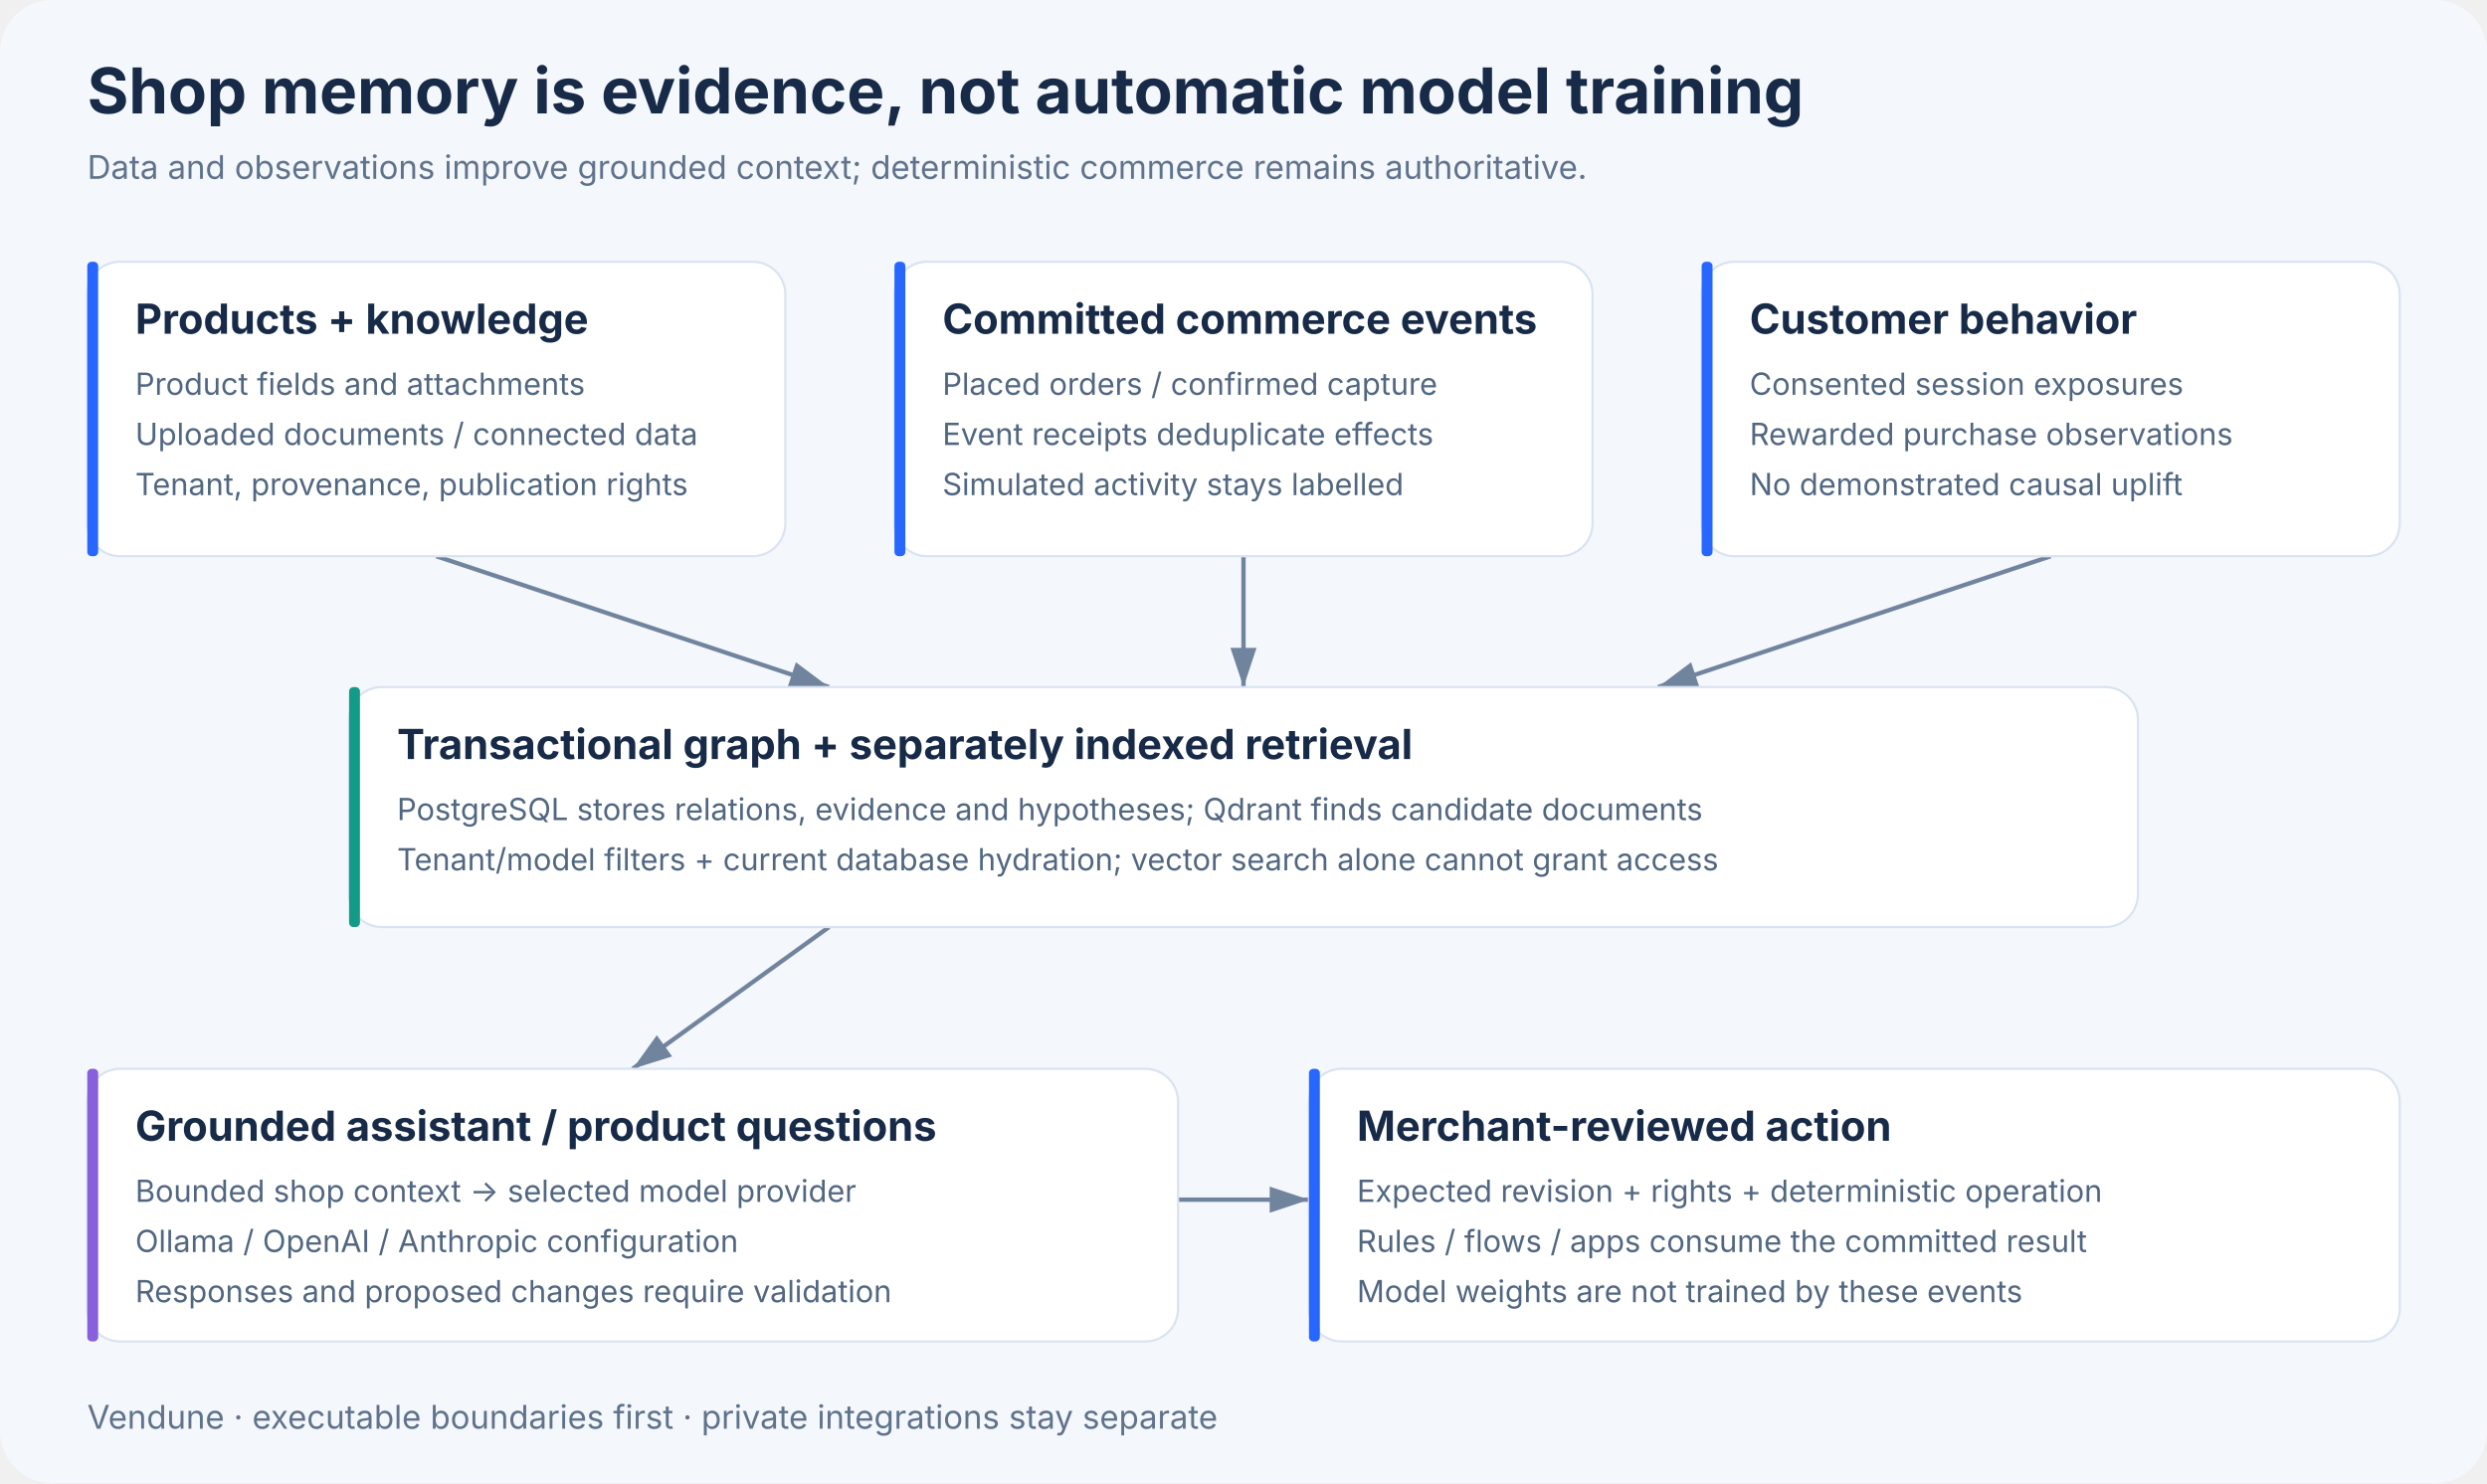
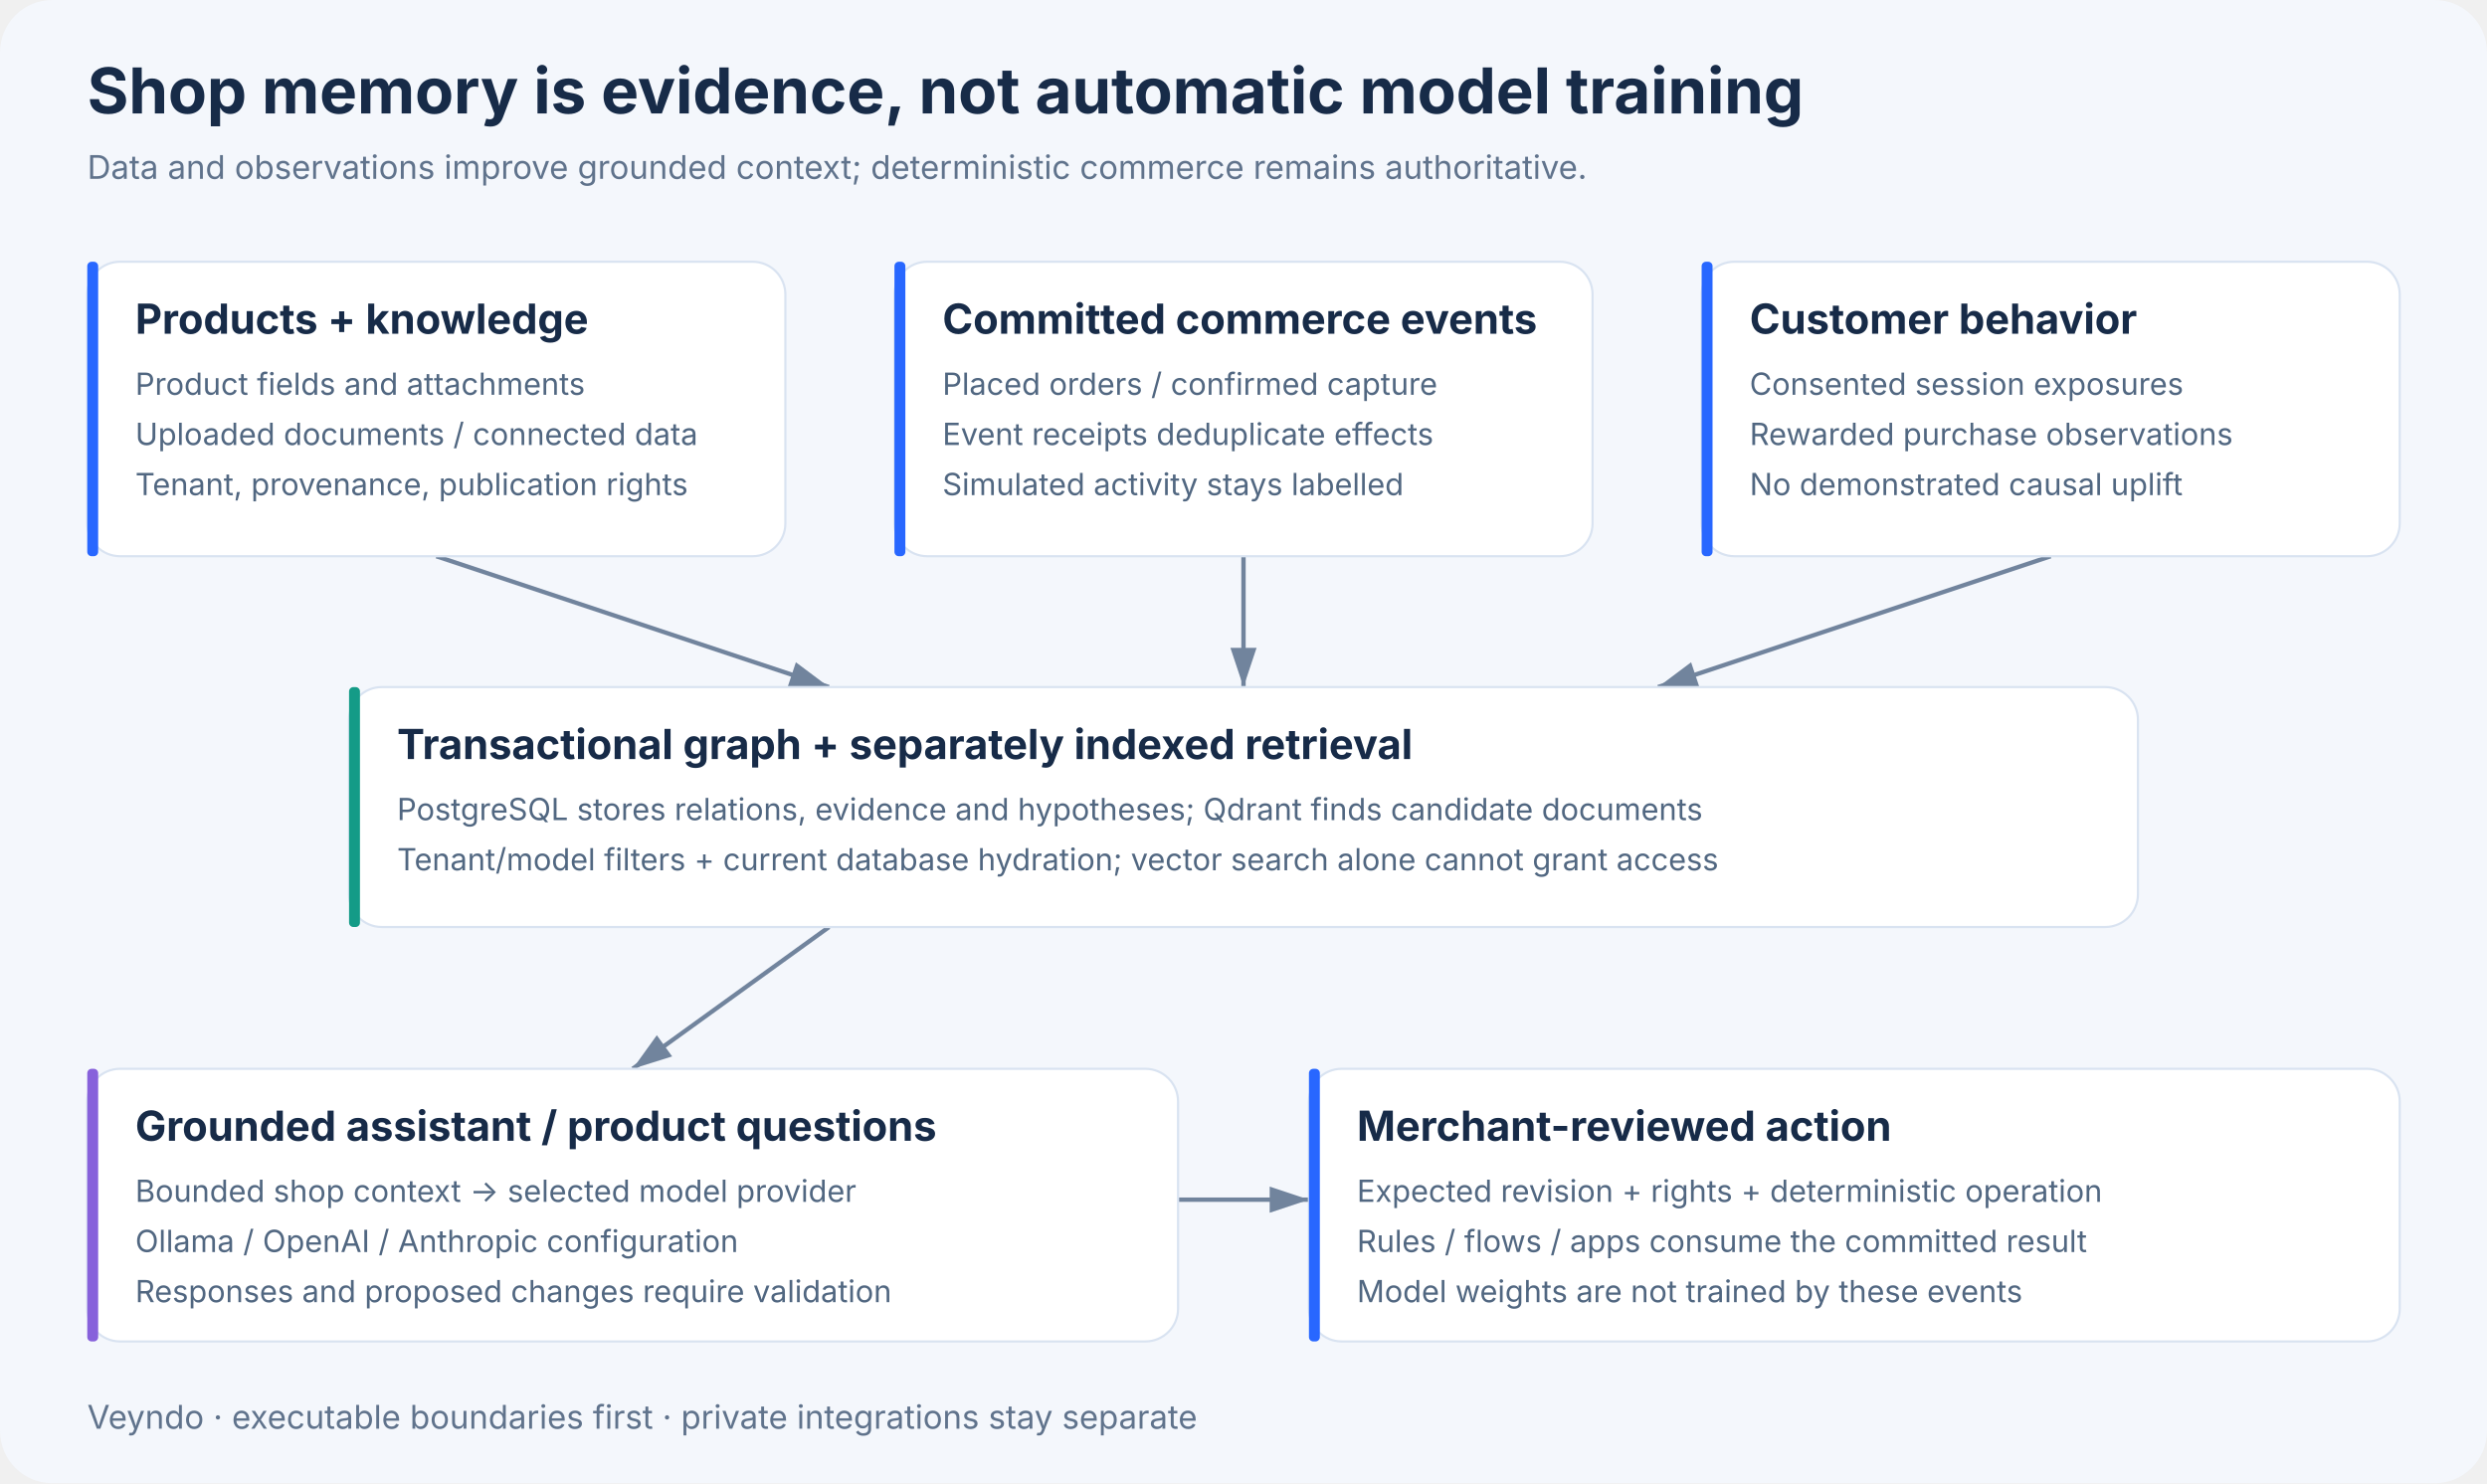
<svg xmlns="http://www.w3.org/2000/svg" viewBox="0 0 1140 680" role="img" aria-labelledby="title description">
  <defs>
    <marker id="arrow" markerWidth="10" markerHeight="10" refX="9" refY="3" orient="auto" markerUnits="strokeWidth">
      <path d="M0,0 L0,6 L9,3 z" fill="#71849d" />
    </marker>
  </defs>
  <rect width="1140" height="680" rx="24" fill="#f4f7fc" />
  <style>text{font-family:Inter,system-ui,sans-serif}.title{font-size:29px;font-weight:700;fill:#172b48}.sub{font-size:15px;fill:#60738c}.head{font-size:19px;font-weight:650;fill:#172b48}.line{font-size:14px;fill:#516781}.tag{font-size:12px;fill:#2163d8;font-weight:650}</style>
  <text x="40" y="52" class="title">Shop memory is evidence, not automatic model training</text>
  <text x="40" y="82" class="sub">Data and observations improve grounded context; deterministic commerce remains authoritative.</text>
  <path d="M200 255 L380 315" stroke="#71849d" stroke-width="2" fill="none" marker-end="url(#arrow)" />
  <path d="M570 255 L570 315" stroke="#71849d" stroke-width="2" fill="none" marker-end="url(#arrow)" />
  <path d="M940 255 L760 315" stroke="#71849d" stroke-width="2" fill="none" marker-end="url(#arrow)" />
  <path d="M380 425 L290 490" stroke="#71849d" stroke-width="2" fill="none" marker-end="url(#arrow)" />
  <path d="M540 550 L600 550" stroke="#71849d" stroke-width="2" fill="none" marker-end="url(#arrow)" />
  <rect x="40" y="120" width="320" height="135" rx="15" fill="white" stroke="#d9e3f1" />
  <rect x="40" y="120" width="5" height="135" rx="2" fill="#2867ff" />
  <text x="62" y="153" class="head">Products + knowledge</text>
  <text x="62" y="181" class="line">Product fields and attachments</text>
  <text x="62" y="204" class="line">Uploaded documents / connected data</text>
  <text x="62" y="227" class="line">Tenant, provenance, publication rights</text>
  <rect x="410" y="120" width="320" height="135" rx="15" fill="white" stroke="#d9e3f1" />
  <rect x="410" y="120" width="5" height="135" rx="2" fill="#2867ff" />
  <text x="432" y="153" class="head">Committed commerce events</text>
  <text x="432" y="181" class="line">Placed orders / confirmed capture</text>
  <text x="432" y="204" class="line">Event receipts deduplicate effects</text>
  <text x="432" y="227" class="line">Simulated activity stays labelled</text>
  <rect x="780" y="120" width="320" height="135" rx="15" fill="white" stroke="#d9e3f1" />
  <rect x="780" y="120" width="5" height="135" rx="2" fill="#2867ff" />
  <text x="802" y="153" class="head">Customer behavior</text>
  <text x="802" y="181" class="line">Consented session exposures</text>
  <text x="802" y="204" class="line">Rewarded purchase observations</text>
  <text x="802" y="227" class="line">No demonstrated causal uplift</text>
  <rect x="160" y="315" width="820" height="110" rx="15" fill="white" stroke="#d9e3f1" />
  <rect x="160" y="315" width="5" height="110" rx="2" fill="#149b87" />
  <text x="182" y="348" class="head">Transactional graph + separately indexed retrieval</text>
  <text x="182" y="376" class="line">PostgreSQL stores relations, evidence and hypotheses; Qdrant finds candidate documents</text>
  <text x="182" y="399" class="line">Tenant/model filters + current database hydration; vector search alone cannot grant access</text>
  <rect x="40" y="490" width="500" height="125" rx="15" fill="white" stroke="#d9e3f1" />
  <rect x="40" y="490" width="5" height="125" rx="2" fill="#8761db" />
  <text x="62" y="523" class="head">Grounded assistant / product questions</text>
  <text x="62" y="551" class="line">Bounded shop context → selected model provider</text>
  <text x="62" y="574" class="line">Ollama / OpenAI / Anthropic configuration</text>
  <text x="62" y="597" class="line">Responses and proposed changes require validation</text>
  <rect x="600" y="490" width="500" height="125" rx="15" fill="white" stroke="#d9e3f1" />
  <rect x="600" y="490" width="5" height="125" rx="2" fill="#2867ff" />
  <text x="622" y="523" class="head">Merchant-reviewed action</text>
  <text x="622" y="551" class="line">Expected revision + rights + deterministic operation</text>
  <text x="622" y="574" class="line">Rules / flows / apps consume the committed result</text>
  <text x="622" y="597" class="line">Model weights are not trained by these events</text>
-   <text x="40" y="655" class="sub">Vendune · executable boundaries first · private integrations stay separate</text>
+   <text x="40" y="655" class="sub">Veyndo · executable boundaries first · private integrations stay separate</text>
</svg>
